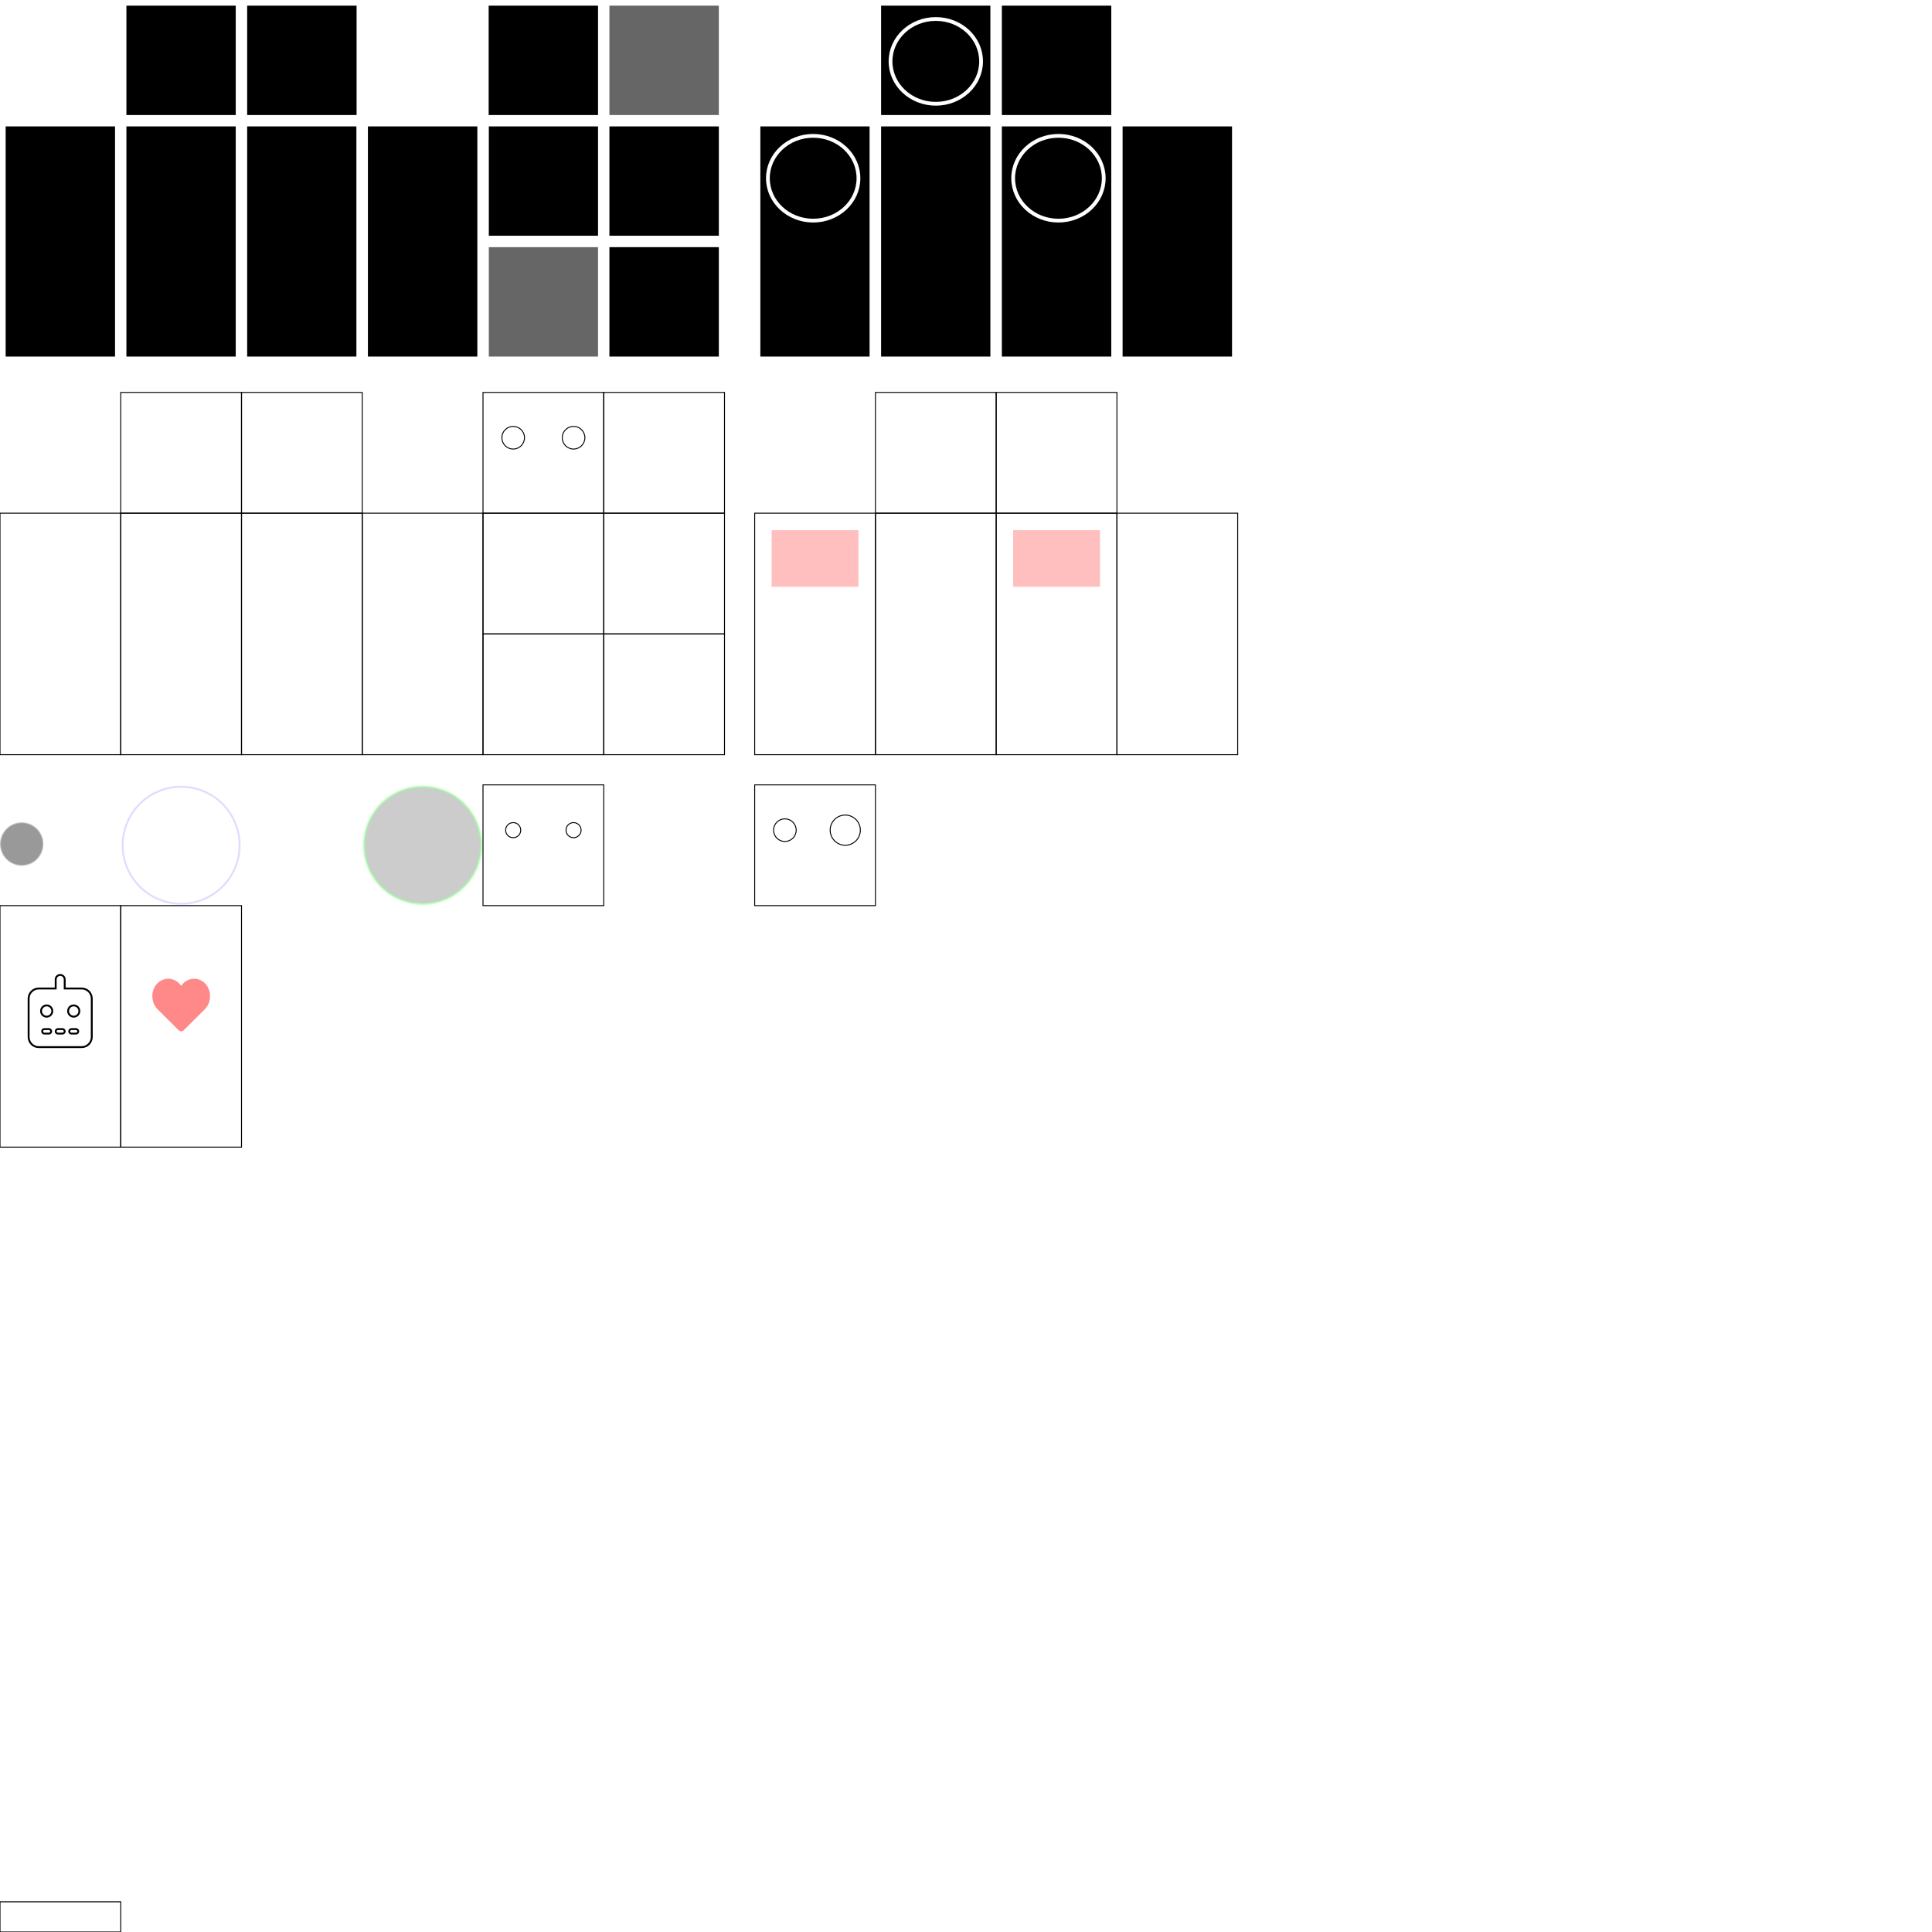
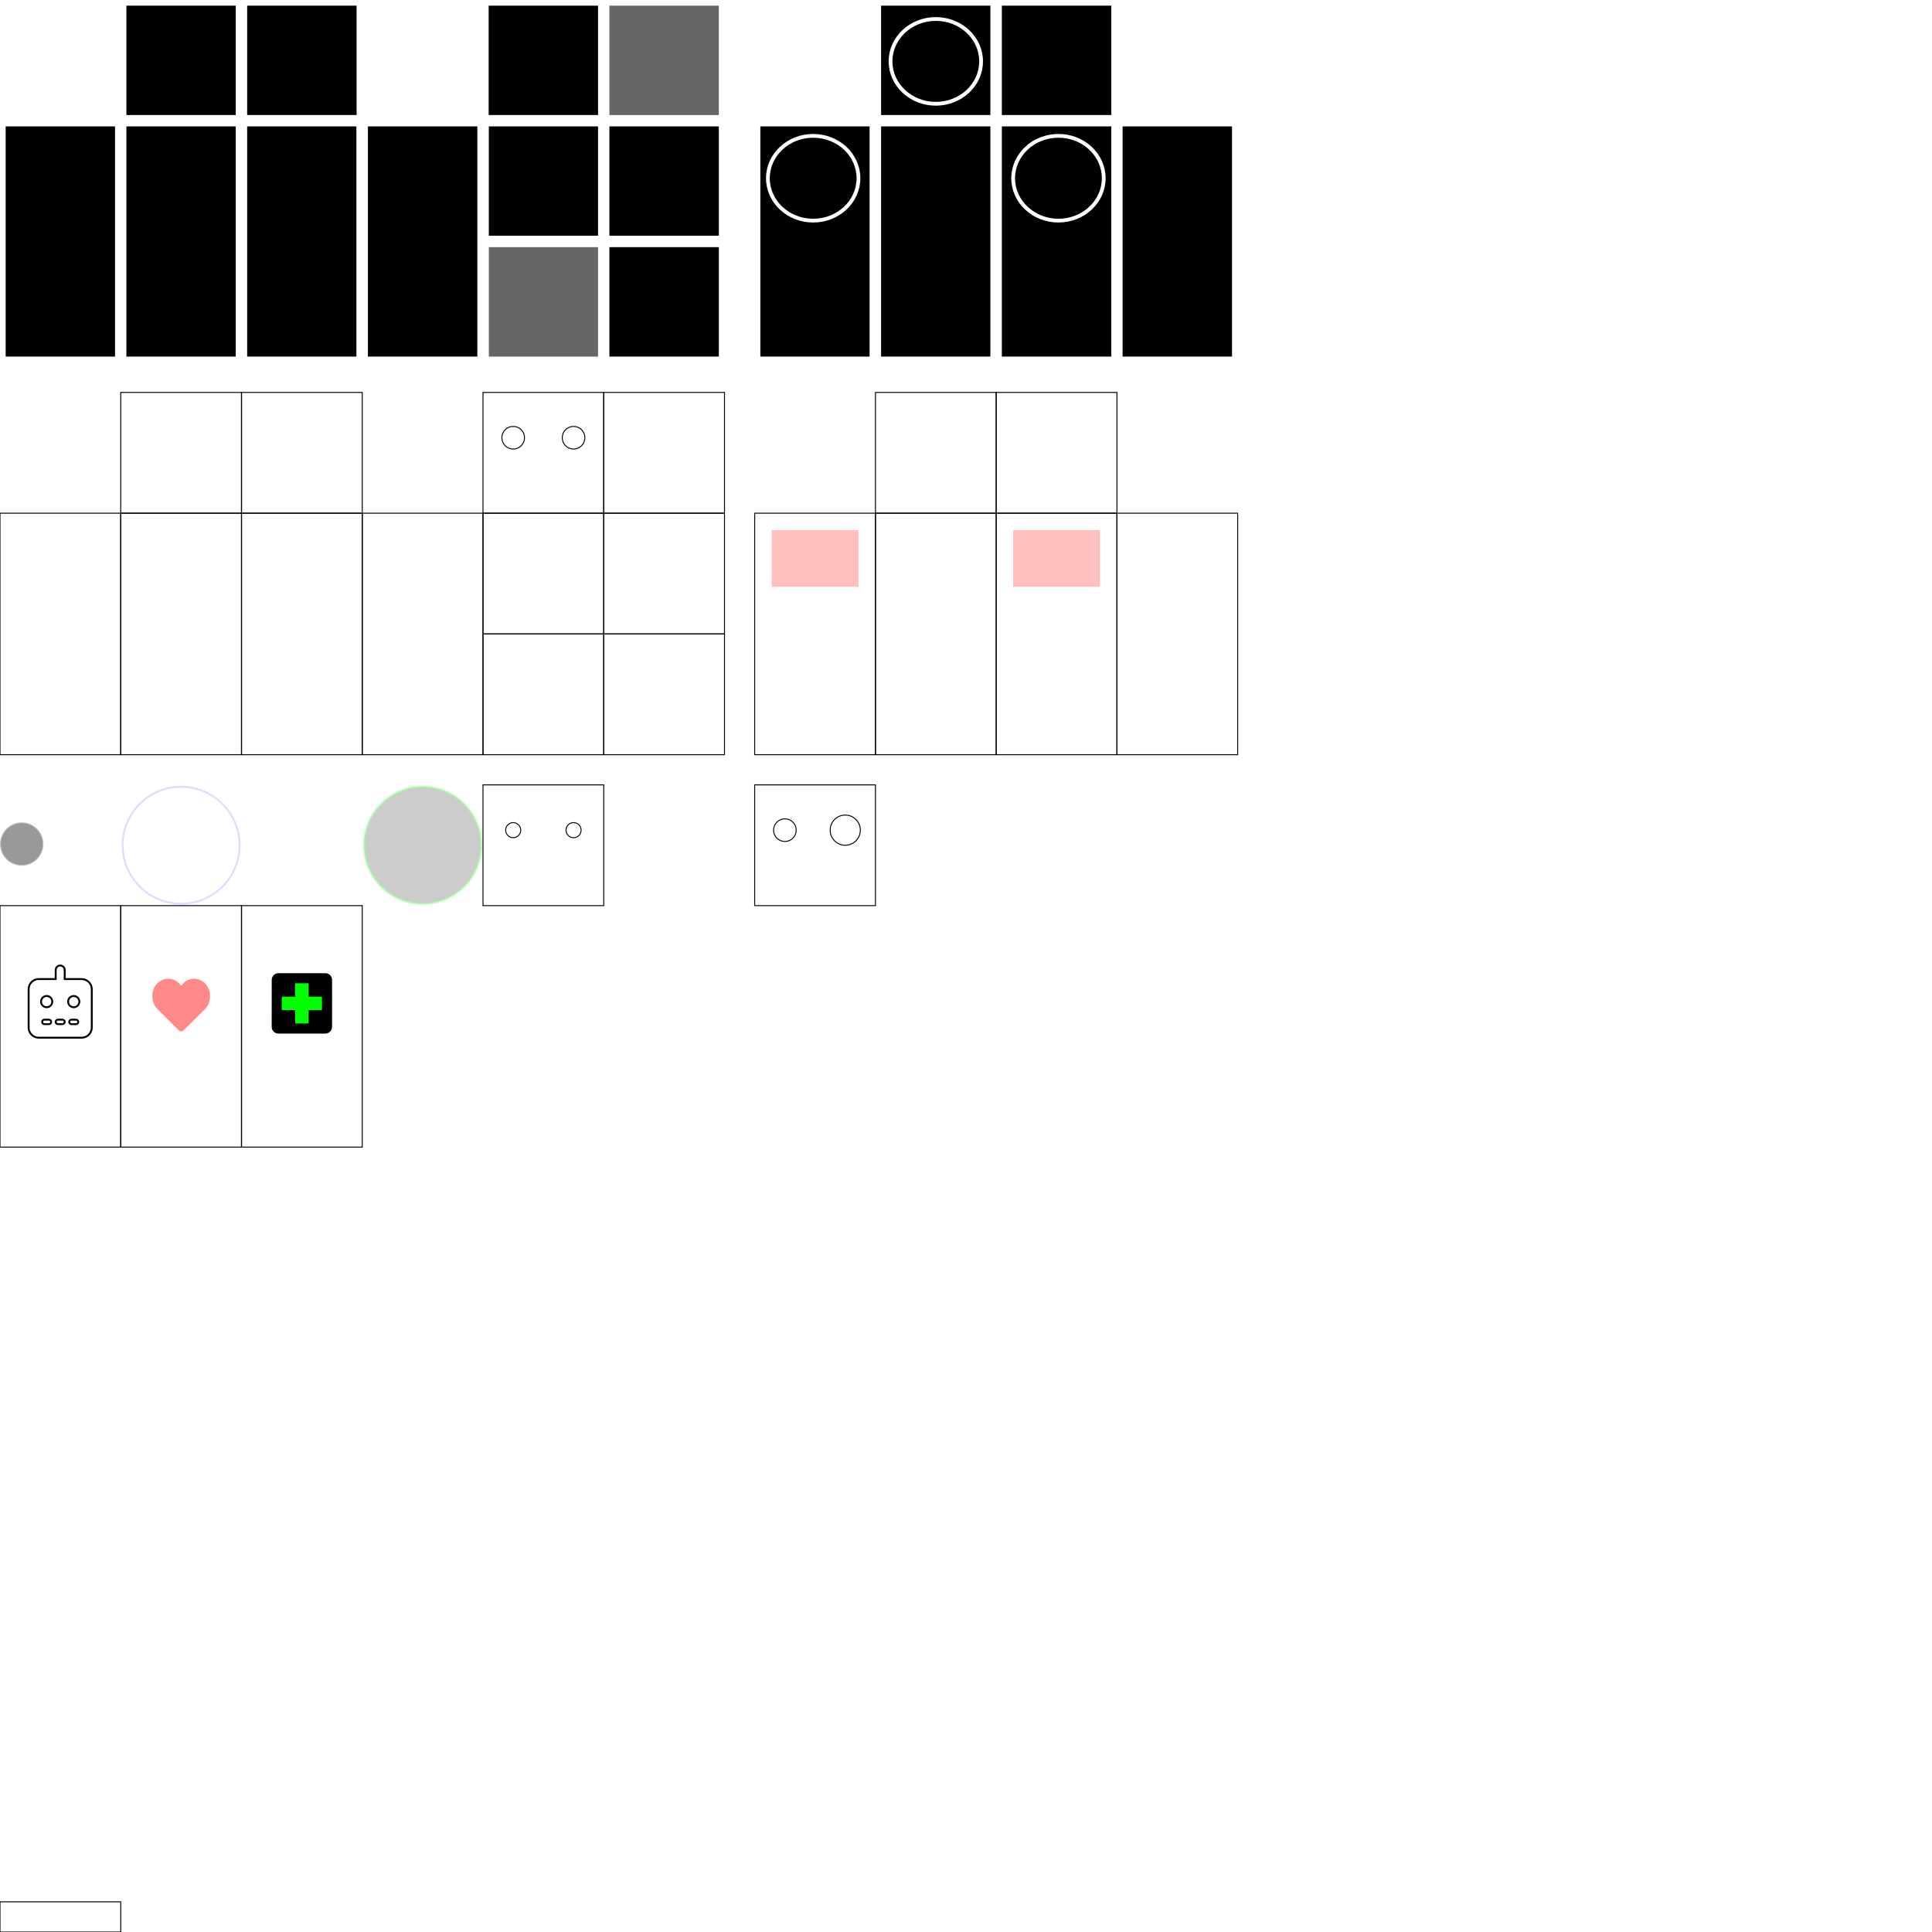
<svg xmlns="http://www.w3.org/2000/svg" xmlns:ns1="https://boxy-svg.com" width="2048" height="2048" viewBox="0 0 2048 2048">
  <defs>
    <ns1:grid x="0" y="0" width="16" height="16" />
  </defs>
  <g style="">
    <g>
      <rect width="128" height="128" style="stroke: rgb(255, 255, 255); stroke-width: 12px;" x="512">
        </rect>
      <rect width="128" height="128" style="stroke: rgb(255, 255, 255); stroke-width: 12px; fill: rgb(102, 102, 102);" x="640">
        </rect>
      <rect width="128" height="128" style="stroke: rgb(255, 255, 255); stroke-width: 12px;" y="128" x="512">
        </rect>
      <rect width="128" height="128" style="stroke: rgb(255, 255, 255); stroke-width: 12px;" x="640" y="128">
        </rect>
      <rect width="128" height="128" style="stroke: rgb(255, 255, 255); stroke-width: 12px; fill: rgb(102, 102, 102);" x="512" y="256">
        </rect>
      <rect width="128" height="128" style="stroke: rgb(255, 255, 255); stroke-width: 12px;" x="640" y="256">
        </rect>
    </g>
    <g>
      <rect width="128" height="128" style="stroke: rgb(255, 255, 255); stroke-width: 12px;" x="128">
        </rect>
      <rect width="128" height="128" style="stroke: rgb(255, 255, 255); stroke-width: 12px;" x="256">
        </rect>
      <rect width="128" height="256" style="stroke: rgb(255, 255, 255); stroke-width: 12px;" y="128">
        </rect>
      <rect width="128" height="256" style="stroke : rgb(255, 255, 255); stroke-width : 12px; alignment-baseline : initial;" y="128" x="128">
        </rect>
      <rect width="128" height="256" style="stroke: rgb(255, 255, 255); stroke-width: 12px;" y="128" x="256">
        </rect>
      <rect width="128" height="256" style="stroke: rgb(255, 255, 255); stroke-width: 12px;" y="128" x="384">
        </rect>
    </g>
    <g>
      <rect width="128" height="128" style="stroke: rgb(0, 0, 0); fill: none;" x="512" y="416">
        </rect>
      <g transform="matrix(1, 0, 0, 1, 350.83, -153.6)">
        <circle style="stroke: rgb(0, 0, 0); fill: rgb(255, 255, 255);" cx="193.17" cy="617.6" r="12">
          </circle>
        <circle style="stroke: rgb(0, 0, 0); fill: rgb(255, 255, 255);" cx="257.17" cy="617.6" r="12">
          </circle>
      </g>
      <rect width="128" height="128" style="fill: none; stroke: rgb(0, 0, 0);" x="640" y="416">
        </rect>
      <rect width="128" height="128" style="fill: none; stroke: rgb(0, 0, 0);" y="544" x="512">
        </rect>
      <rect width="128" height="128" style="fill: none; stroke: rgb(0, 0, 0);" x="640" y="544">
        </rect>
      <rect width="128" height="128" style="fill: none; stroke: rgb(0, 0, 0);" x="512" y="672">
        </rect>
      <rect width="128" height="128" style="fill: none; stroke: rgb(0, 0, 0);" x="640" y="672">
        </rect>
    </g>
    <g>
      <rect width="128" height="128" style="fill: none; stroke: rgb(0, 0, 0);" x="128" y="416">
        </rect>
      <rect width="128" height="128" style="fill: none; stroke: rgb(0, 0, 0);" x="256" y="416">
        </rect>
      <rect width="128" height="256" style="fill: none; stroke: rgb(0, 0, 0);" y="544">
        </rect>
      <rect width="128" height="256" style="fill: none; stroke: rgb(0, 0, 0); transform-origin: 192px 672px;" y="544" x="128">
        </rect>
      <path d="M 192 608 C 195.911 608 199.111 612.32 199.111 617.599 C 199.111 622.88 195.911 627.2 192 627.2 C 188.089 627.2 184.889 622.88 184.889 617.599 C 184.889 612.32 188.089 608 192 608 Z M 224 641.6 L 202.667 641.6 L 202.667 704 L 195.555 704 L 195.555 675.2 L 188.445 675.2 L 188.445 704 L 181.334 704 L 181.334 641.6 L 160 641.6 L 160 632 L 224 632 L 224 641.6 Z" style="fill: rgb(255, 255, 255); stroke-width: 0.388px; transform-origin: 192px 628.419px;">
        </path>
      <rect width="128" height="256" style="fill: none; stroke: rgb(0, 0, 0);" y="544" x="256">
        </rect>
      <rect width="128" height="256" style="fill: none; stroke: rgb(0, 0, 0);" y="544" x="384">
        </rect>
    </g>
    <rect width="128" height="128" style="fill: none;" x="128" y="832">
      </rect>
    <circle style="fill: none; stroke-width: 2px; stroke: rgb(221, 221, 255);" cx="191.999" cy="895.999" r="61.999">
      </circle>
    <rect width="128" height="128" style="fill: none;" x="384" y="832">
      </rect>
    <circle style="stroke-width: 2.794px; fill-opacity: 0.2; stroke-opacity: 0.5; stroke: rgb(153, 255, 153);" cx="448" cy="896" r="62">
      </circle>
    <circle style="stroke-width: 1.862px; fill-opacity: 0.4; stroke: rgb(255, 255, 255); stroke-opacity: 0.4;" cx="23.04" cy="894.72" r="23.04">
      </circle>
    <rect width="128" height="32" style="fill: none; stroke: rgb(0, 0, 0);" y="2016">
      </rect>
    <text style="fill: rgb(255, 255, 255); font-family: Arial, sans-serif; font-size: 18px; font-weight: 700; white-space: pre;" x="5.428" y="2038.69" />
    <g>
      <rect width="128" height="128" style="stroke: rgb(0, 0, 0); fill: none;" x="800" y="832">
        </rect>
      <g transform="matrix(1, 0, 0, 1, 638.83, 262.4)">
        <circle style="stroke: rgb(0, 0, 0); fill: rgb(255, 255, 255);" cx="193.17" cy="617.6" r="12">
          </circle>
        <circle style="stroke: rgb(0, 0, 0); fill: rgb(255, 255, 255);" cx="257.17" cy="617.6" r="16">
          </circle>
      </g>
    </g>
    <g transform="matrix(1, 0, 0, 1, 0, 32)">
      <rect width="128" height="128" style="stroke: rgb(0, 0, 0); fill: none;" x="512" y="800">
        </rect>
      <g transform="matrix(1, 0, 0, 1, 350.83, 230.4)">
        <circle style="stroke: rgb(0, 0, 0); fill: rgb(255, 255, 255);" cx="193.17" cy="617.6" r="8">
          </circle>
        <circle style="stroke: rgb(0, 0, 0); fill: rgb(255, 255, 255);" cx="257.17" cy="617.6" r="8">
          </circle>
      </g>
    </g>
    <g style="filter: none;">
      <rect width="128" height="128" style="stroke: rgb(255, 255, 255); stroke-width: 12px;" x="928">
        </rect>
      <rect width="128" height="128" style="stroke: rgb(255, 255, 255); stroke-width: 12px;" x="1056">
        </rect>
      <rect width="128" height="256" style="stroke: rgb(255, 255, 255); stroke-width: 12px;" y="128" x="800">
        </rect>
      <rect width="128" height="256" style="stroke : rgb(255, 255, 255); stroke-width : 12px; alignment-baseline : initial;" y="128" x="928">
        </rect>
      <rect width="128" height="256" style="stroke: rgb(255, 255, 255); stroke-width: 12px;" y="128" x="1056">
        </rect>
      <rect width="128" height="256" style="stroke: rgb(255, 255, 255); stroke-width: 12px;" y="128" x="1184">
        </rect>
      <rect width="96" height="64" style="stroke: rgb(255, 255, 255); alignment-baseline: initial; stroke-width: 4px; fill: rgb(255, 0, 0); fill-opacity: 0.25;" y="560" x="816">
        </rect>
      <rect width="96" height="64" style="stroke: rgb(255, 255, 255); alignment-baseline: initial; stroke-width: 4px; fill: rgb(255, 0, 0); fill-opacity: 0.25;" y="560" x="1072">
        </rect>
    </g>
    <g>
      <rect width="128" height="128" style="stroke: rgb(0, 0, 0); fill-opacity: 0.3; fill: none;" x="928" y="416">
        </rect>
      <rect width="128" height="128" style="stroke: rgb(0, 0, 0); fill-opacity: 0.3; fill: none;" x="1056" y="416">
        </rect>
      <rect width="128" height="256" style="stroke: rgb(0, 0, 0); fill-opacity: 0.3; fill: none;" y="544" x="800">
        </rect>
      <rect width="128" height="256" style="stroke: rgb(0, 0, 0); transform-origin: 992px 672px; fill-opacity: 0.3; fill: none;" y="544" x="928">
        </rect>
      <rect width="128" height="256" style="stroke: rgb(0, 0, 0); fill-opacity: 0.3; fill: none;" y="544" x="1056">
        </rect>
      <rect width="128" height="256" style="stroke: rgb(0, 0, 0); fill-opacity: 0.3; fill: none;" y="544" x="1184">
        </rect>
    </g>
    <g transform="matrix(1, 0, 0, 1, -128, 416)">
      <rect width="128" height="256" style="fill: none; stroke: rgb(0, 0, 0); transform-origin: 192px 672px;" y="544" x="128">
        </rect>
-       <g style="filter: none;" transform="matrix(1.29453, 0, 0, 1.29453, 127.089, 593.608)">
+       <g style="filter: none;" transform="matrix(1.29453, 0, 0, 1.29453, 127.089, 583.608)">
        <path d="M 50 18.451 C 52.043 18.451 53.694 20.101 53.694 22.145 L 53.694 29.532 L 67.545 29.532 C 72.139 29.532 75.856 33.249 75.856 37.843 L 75.856 69.239 C 75.856 73.834 72.139 77.55 67.545 77.55 L 32.455 77.55 C 27.861 77.55 24.144 73.834 24.144 69.239 L 24.144 37.843 C 24.144 33.249 27.861 29.532 32.455 29.532 L 46.307 29.532 L 46.307 22.145 C 46.307 20.101 47.957 18.451 50 18.451 Z M 61.081 52.618 C 64.635 52.618 66.857 48.77 65.079 45.692 C 64.255 44.264 62.731 43.383 61.081 43.383 C 57.527 43.383 55.306 47.231 57.082 50.309 C 57.907 51.738 59.431 52.618 61.081 52.618 Z M 43.536 48 C 43.536 44.447 39.689 42.225 36.61 44.001 C 35.182 44.827 34.302 46.351 34.302 48 C 34.302 51.554 38.149 53.776 41.227 51.999 C 42.656 51.174 43.536 49.65 43.536 48 Z M 59.234 62.775 C 58.218 62.775 57.387 63.605 57.387 64.622 C 57.387 65.637 58.218 66.469 59.234 66.469 L 62.928 66.469 C 63.944 66.469 64.774 65.637 64.774 64.622 C 64.774 63.605 63.944 62.775 62.928 62.775 L 59.234 62.775 Z M 48.153 62.775 C 47.137 62.775 46.307 63.605 46.307 64.622 C 46.307 65.637 47.137 66.469 48.153 66.469 L 51.846 66.469 C 52.862 66.469 53.694 65.637 53.694 64.622 C 53.694 63.605 52.862 62.775 51.846 62.775 L 48.153 62.775 Z M 37.072 62.775 C 36.056 62.775 35.225 63.605 35.225 64.622 C 35.225 65.637 36.056 66.469 37.072 66.469 L 40.766 66.469 C 41.782 66.469 42.612 65.637 42.612 64.622 C 42.612 63.605 41.782 62.775 40.766 62.775 L 37.072 62.775 Z" style="text-wrap-mode: nowrap; filter: url(&quot;#outline-filter-0&quot;); stroke-width: 1.545px; fill: rgb(255, 255, 255); stroke: rgb(0, 0, 0);" />
      </g>
    </g>
    <g transform="matrix(1, 0, 0, 1, 0, 416)">
      <rect width="128" height="256" style="fill: none; stroke: rgb(0, 0, 0); transform-origin: 192px 672px;" y="544" x="128">
        </rect>
      <g style="filter: none;" transform="matrix(1.29453, 0, 0, 1.29453, 127.089, 593.608)">
        <path d="M 47.278 64.513 L 47.036 64.273 L 30.078 47.397 C 27.107 44.44 25.423 40.29 25.423 35.945 L 25.423 35.605 C 25.423 28.302 30.263 22.036 36.96 20.664 C 40.773 19.877 44.675 20.824 47.781 23.164 C 48.652 23.829 49.465 24.6 50.201 25.478 C 50.608 24.983 51.043 24.526 51.508 24.1 C 51.866 23.771 52.234 23.456 52.62 23.164 C 52.62 23.164 52.62 23.164 52.62 23.164 C 55.728 20.824 59.629 19.877 63.442 20.653 C 70.14 22.025 74.979 28.302 74.979 35.605 L 74.979 35.945 C 74.979 40.29 73.295 44.44 70.324 47.397 L 53.366 64.273 L 53.124 64.513 C 52.33 65.3 51.285 65.747 50.201 65.747 C 49.117 65.747 48.072 65.311 47.278 64.513 Z" style="stroke-width: 2.317px; stroke: rgb(255, 255, 255); fill: rgb(255, 136, 136);" />
      </g>
    </g>
+     <g transform="matrix(1, 0, 0, 1, 128, 416)">
+       <rect width="128" height="256" style="fill: none; stroke: rgb(0, 0, 0); transform-origin: 192px 672px;" y="544" x="128">
+         </rect>
+       <g id="SVGRepo_iconCarrier" transform="matrix(3.55555, 0, 0, 3.55555, 149.333, 604.958)" style="">
+         <path d="M 19 3 L 5 3 C 3.9 3 3.01 3.9 3.01 5 L 3 19 C 3 20.1 3.9 21 5 21 L 19 21 C 20.1 21 21 20.1 21 19 L 21 5 C 21 3.9 20.1 3 19 3 Z" id="path-1" transform="matrix(1, 0, 0, 1, 0, 0.001)" style="stroke: rgb(255, 255, 255); stroke-width: 1.688px; fill: rgb(0, 255, 0);" />
+         <path d="M19,3 L5,3 C3.9,3 3.01,3.9 3.01,5 L3,19 C3,20.1 3.9,21 5,21 L19,21 C20.1,21 21,20.1 21,19 L21,5 C21,3.9 20.1,3 19,3 L19,3 Z M18,14 L14,14 L14,18 L10,18 L10,14 L6,14 L6,10 L10,10 L10,6 L14,6 L14,10 L18,10 L18,14 L18,14 Z" id="path" fill="#000000" />
+       </g>
+     </g>
  </g>
  <ellipse style="fill: none; stroke: rgb(255, 255, 255); stroke-width: 4px;" cx="992" cy="65.064" rx="48" ry="44.936" />
  <ellipse style="fill: none; stroke: rgb(255, 255, 255); stroke-width: 4px;" cx="862" cy="188.936" rx="48" ry="44.936" />
  <ellipse style="fill: none; stroke: rgb(255, 255, 255); stroke-width: 4px;" cx="1122" cy="188.936" rx="48" ry="44.936" />
</svg>
